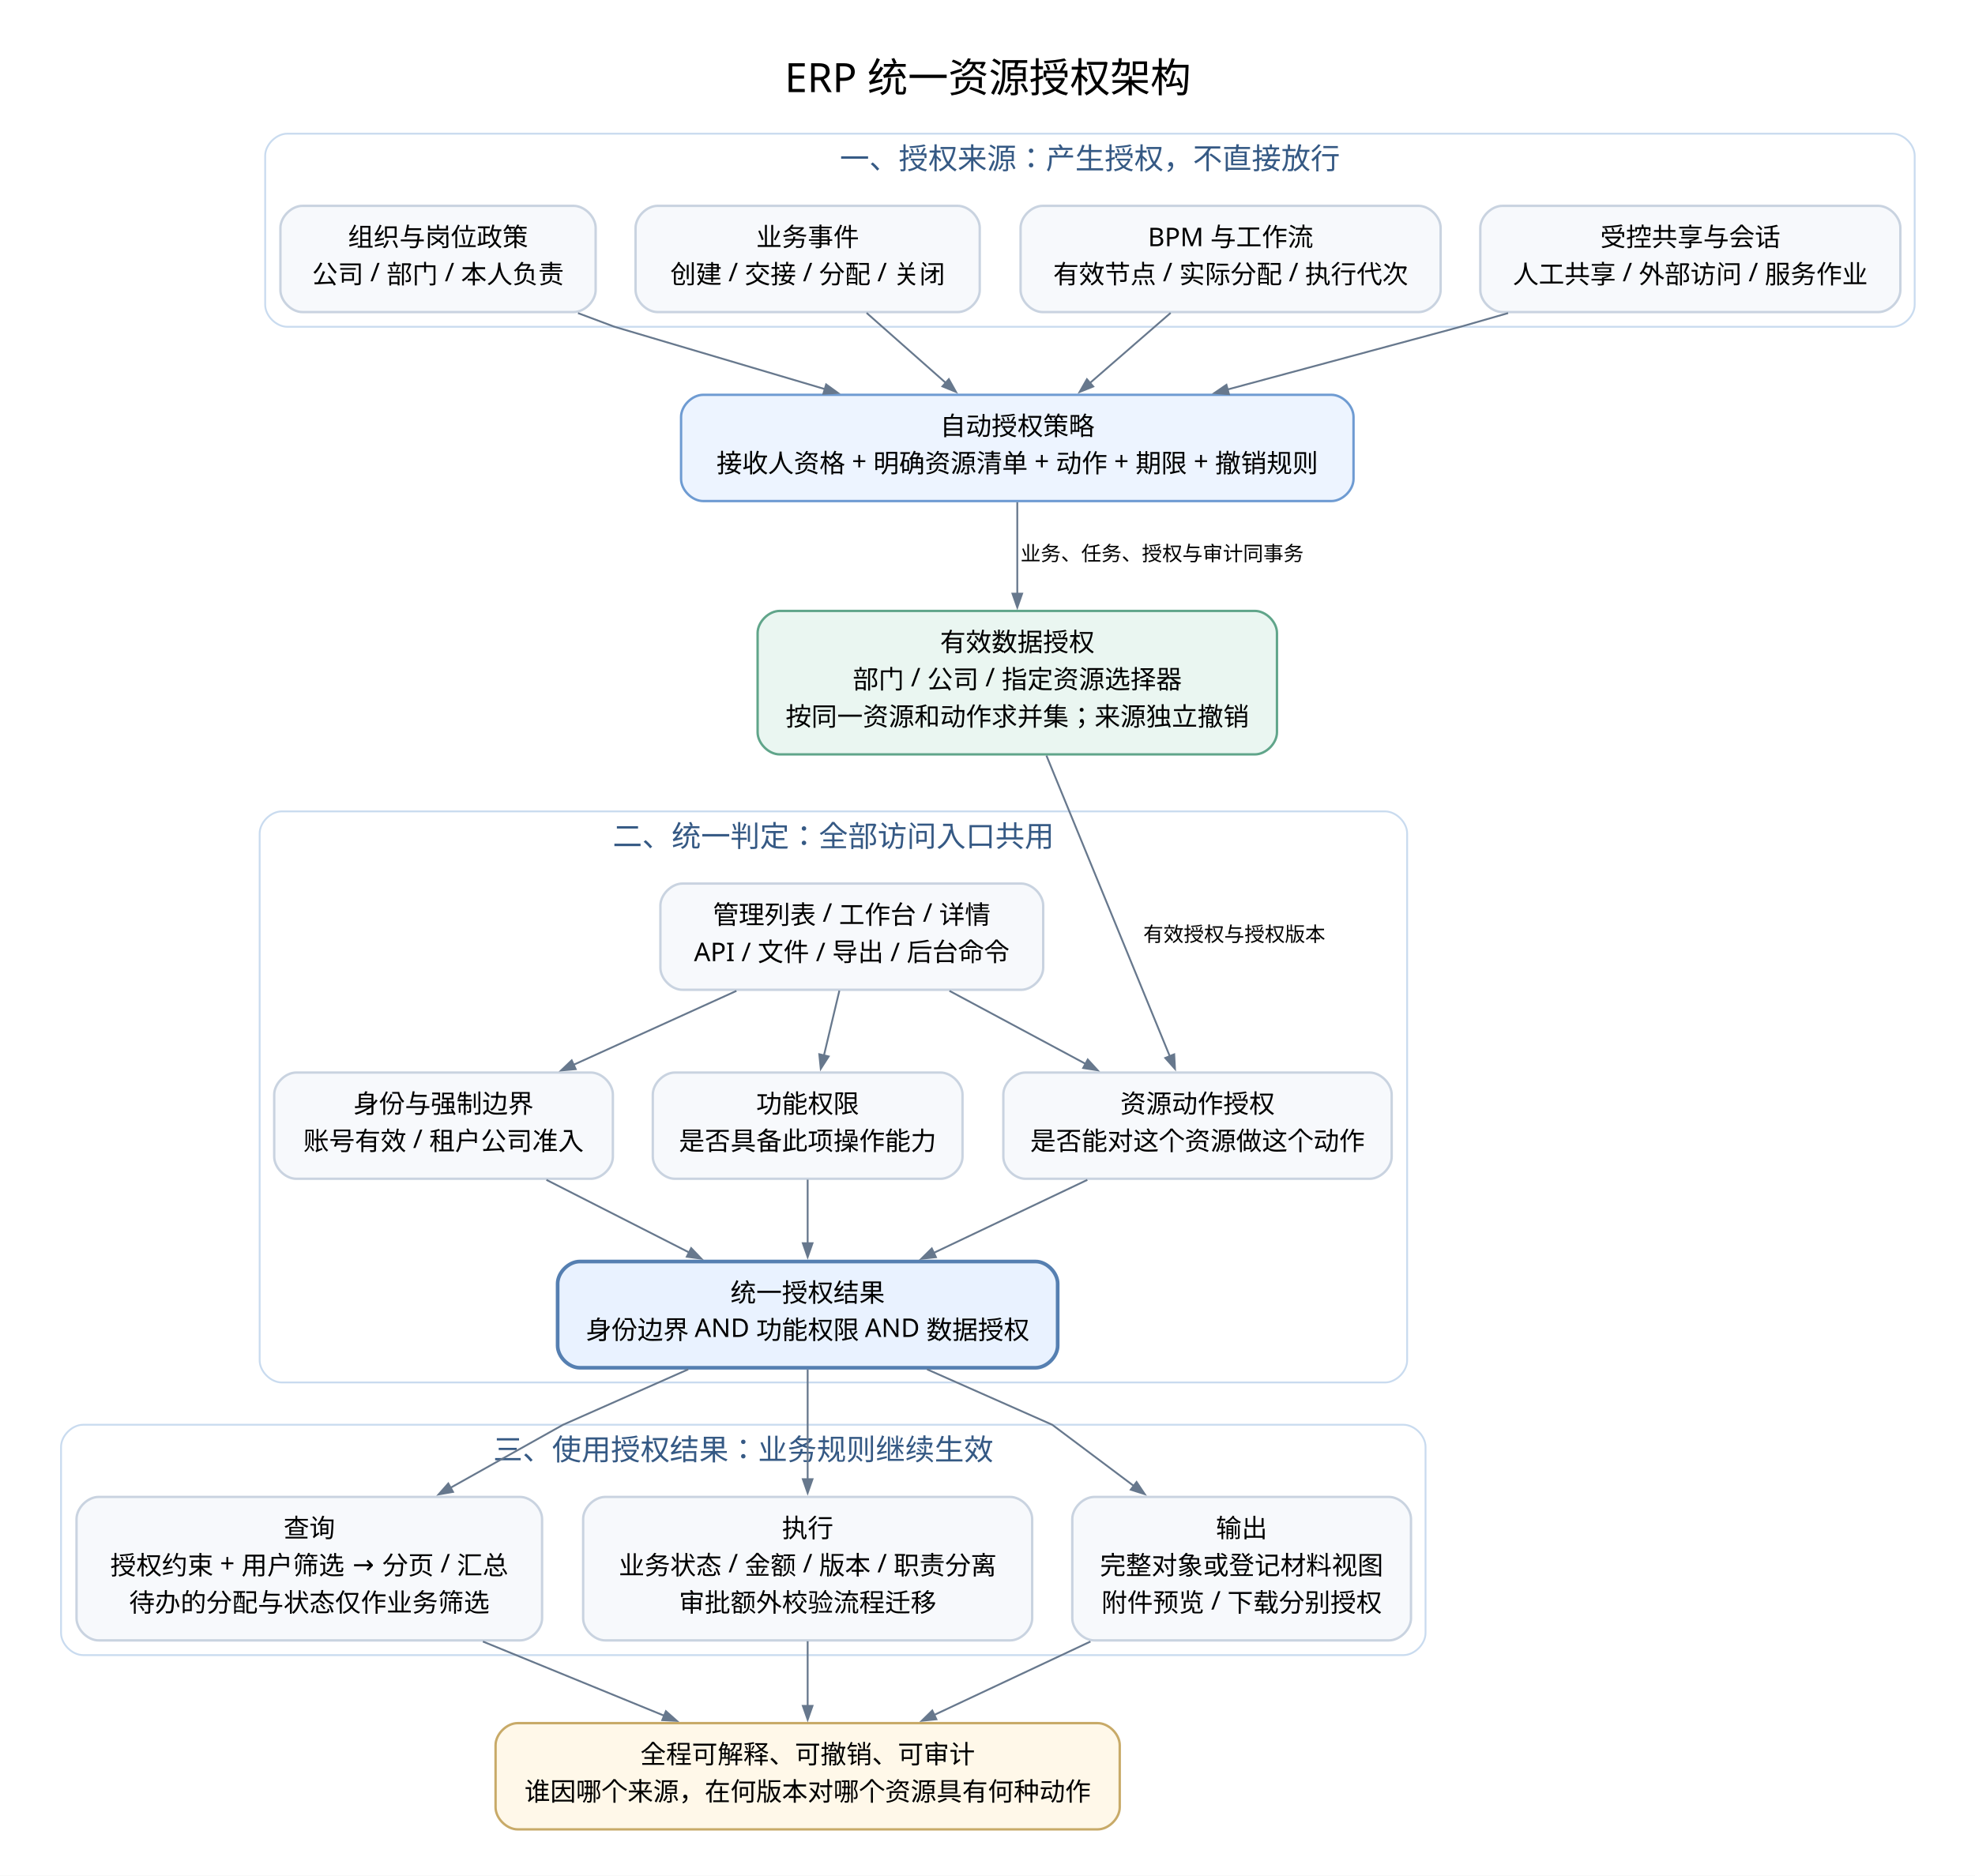
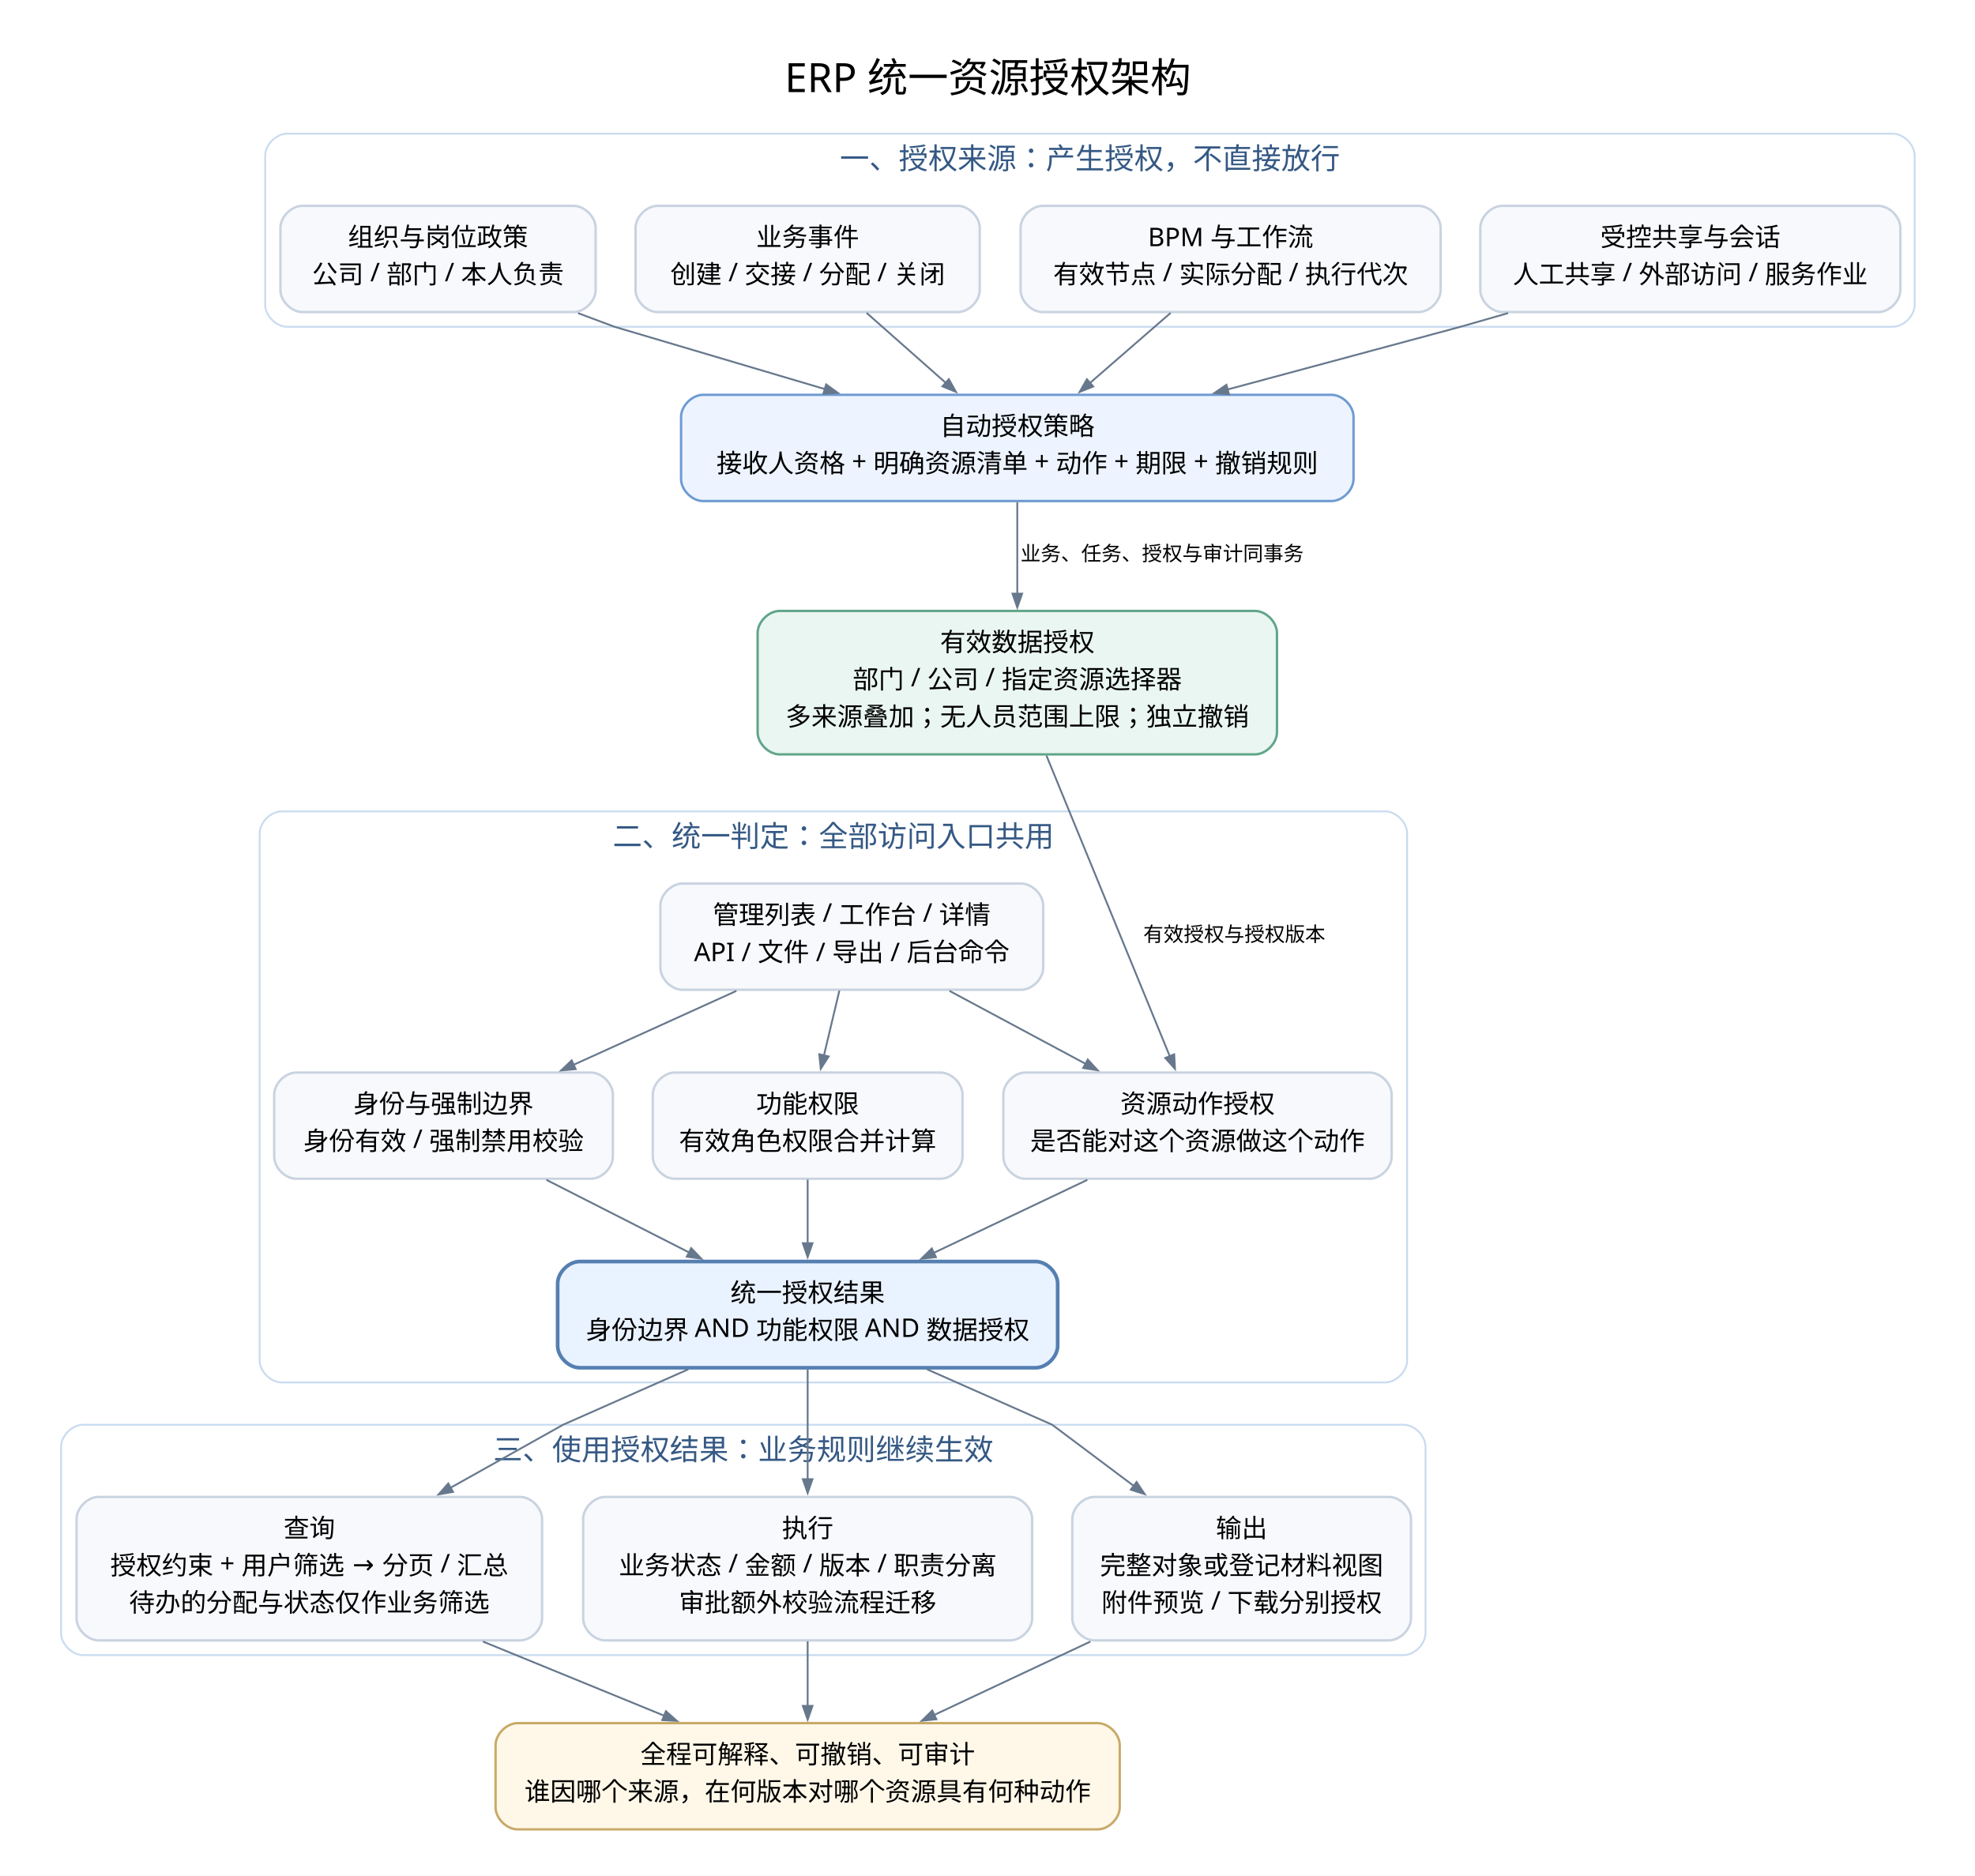
<svg xmlns="http://www.w3.org/2000/svg" width="1074pt" height="1020pt" viewBox="0.00 0.00 1074.00 1020.00">
  <g id="graph0" class="graph" transform="scale(1 1) rotate(0) translate(25.2 994.94)">
    <polygon fill="#ffffff" stroke="none" points="-25.2,25.2 -25.2,-994.94 1049.2,-994.94 1049.2,25.2 -25.2,25.2" />
    <text xml:space="preserve" text-anchor="middle" x="512" y="-944.84" font-family="PingFang SC" font-size="22.00">ERP 统一资源授权架构</text>
    <g id="clust1" class="cluster">
      <path fill="#ffffff" stroke="#c9dbef" d="M131,-817.21C131,-817.21 1004,-817.21 1004,-817.21 1010,-817.21 1016,-823.21 1016,-829.21 1016,-829.21 1016,-910.24 1016,-910.24 1016,-916.24 1010,-922.24 1004,-922.24 1004,-922.24 131,-922.24 131,-922.24 125,-922.24 119,-916.24 119,-910.24 119,-910.24 119,-829.21 119,-829.21 119,-823.21 125,-817.21 131,-817.21" />
      <text xml:space="preserve" text-anchor="middle" x="567.5" y="-903.04" font-family="PingFang SC" font-size="16.00" fill="#355984">一、授权来源：产生授权，不直接放行</text>
    </g>
    <g id="clust3" class="cluster">
      <path fill="#ffffff" stroke="#c9dbef" d="M128,-243.06C128,-243.06 728,-243.06 728,-243.06 734,-243.06 740,-249.06 740,-255.06 740,-255.06 740,-541.65 740,-541.65 740,-547.65 734,-553.65 728,-553.65 728,-553.65 128,-553.65 128,-553.65 122,-553.65 116,-547.65 116,-541.65 116,-541.65 116,-255.06 116,-255.06 116,-249.06 122,-243.06 128,-243.06" />
      <text xml:space="preserve" text-anchor="middle" x="428" y="-534.45" font-family="PingFang SC" font-size="16.00" fill="#355984">二、统一判定：全部访问入口共用</text>
    </g>
    <g id="clust5" class="cluster">
      <path fill="#ffffff" stroke="#c9dbef" d="M20,-94.78C20,-94.78 738,-94.78 738,-94.78 744,-94.78 750,-100.78 750,-106.78 750,-106.78 750,-208.06 750,-208.06 750,-214.06 744,-220.06 738,-220.06 738,-220.06 20,-220.06 20,-220.06 14,-220.06 8,-214.06 8,-208.06 8,-208.06 8,-106.78 8,-106.78 8,-100.78 14,-94.78 20,-94.78" />
      <text xml:space="preserve" text-anchor="middle" x="379" y="-200.86" font-family="PingFang SC" font-size="16.00" fill="#355984">三、使用授权结果：业务规则继续生效</text>
    </g>
    <g id="node1" class="node">
      <path fill="#f7f9fc" stroke="#c9d3e0" stroke-width="1.3" d="M286.71,-882.99C286.71,-882.99 139.29,-882.99 139.29,-882.99 133.29,-882.99 127.29,-876.99 127.29,-870.99 127.29,-870.99 127.29,-837.21 127.29,-837.21 127.29,-831.21 133.29,-825.21 139.29,-825.21 139.29,-825.21 286.71,-825.21 286.71,-825.21 292.71,-825.21 298.71,-831.21 298.71,-837.21 298.71,-837.21 298.71,-870.99 298.71,-870.99 298.71,-876.99 292.71,-882.99 286.71,-882.99" />
      <text xml:space="preserve" text-anchor="middle" x="213" y="-861.05" font-family="PingFang SC" font-size="14.00">组织与岗位政策</text>
      <text xml:space="preserve" text-anchor="middle" x="213" y="-840.8" font-family="PingFang SC" font-size="14.00">公司 / 部门 / 本人负责</text>
    </g>
    <g id="node5" class="node">
      <path fill="#edf4ff" stroke="#6e9bd2" stroke-width="1.3" d="M698.84,-780.21C698.84,-780.21 357.16,-780.21 357.16,-780.21 351.16,-780.21 345.16,-774.21 345.16,-768.21 345.16,-768.21 345.16,-734.43 345.16,-734.43 345.16,-728.43 351.16,-722.43 357.16,-722.43 357.16,-722.43 698.84,-722.43 698.84,-722.43 704.84,-722.43 710.84,-728.43 710.84,-734.43 710.84,-734.43 710.84,-768.21 710.84,-768.21 710.84,-774.21 704.84,-780.21 698.84,-780.21" />
      <text xml:space="preserve" text-anchor="middle" x="528" y="-758.27" font-family="PingFang SC" font-size="14.00">自动授权策略</text>
      <text xml:space="preserve" text-anchor="middle" x="528" y="-738.02" font-family="PingFang SC" font-size="14.00">接收人资格 + 明确资源清单 + 动作 + 期限 + 撤销规则</text>
    </g>
    <g id="edge1" class="edge">
      <path fill="none" stroke="#67788d" d="M289.11,-824.65C300.76,-820.29 309,-817.21 309,-817.21 309,-817.21 367.23,-799.96 423.64,-783.24" />
      <polygon fill="#67788d" stroke="#67788d" points="424.05,-785.86 430.49,-781.21 422.56,-780.83 424.05,-785.86" />
    </g>
    <g id="node2" class="node">
      <path fill="#f7f9fc" stroke="#c9d3e0" stroke-width="1.3" d="M495.58,-882.99C495.58,-882.99 332.42,-882.99 332.42,-882.99 326.42,-882.99 320.42,-876.99 320.42,-870.99 320.42,-870.99 320.42,-837.21 320.42,-837.21 320.42,-831.21 326.42,-825.21 332.42,-825.21 332.42,-825.21 495.58,-825.21 495.58,-825.21 501.58,-825.21 507.58,-831.21 507.58,-837.21 507.58,-837.21 507.58,-870.99 507.58,-870.99 507.58,-876.99 501.58,-882.99 495.58,-882.99" />
      <text xml:space="preserve" text-anchor="middle" x="414" y="-861.05" font-family="PingFang SC" font-size="14.00">业务事件</text>
      <text xml:space="preserve" text-anchor="middle" x="414" y="-840.8" font-family="PingFang SC" font-size="14.00">创建 / 交接 / 分配 / 关闭</text>
    </g>
    <g id="edge2" class="edge">
      <path fill="none" stroke="#67788d" d="M446.06,-824.76C459.42,-812.95 475.05,-799.13 489.06,-786.75" />
      <polygon fill="#67788d" stroke="#67788d" points="490.77,-788.73 494.65,-781.8 487.3,-784.8 490.77,-788.73" />
    </g>
    <g id="node3" class="node">
      <path fill="#f7f9fc" stroke="#c9d3e0" stroke-width="1.3" d="M746.21,-882.99C746.21,-882.99 541.79,-882.99 541.79,-882.99 535.79,-882.99 529.79,-876.99 529.79,-870.99 529.79,-870.99 529.79,-837.21 529.79,-837.21 529.79,-831.21 535.79,-825.21 541.79,-825.21 541.79,-825.21 746.21,-825.21 746.21,-825.21 752.21,-825.21 758.21,-831.21 758.21,-837.21 758.21,-837.21 758.21,-870.99 758.21,-870.99 758.21,-876.99 752.21,-882.99 746.21,-882.99" />
      <text xml:space="preserve" text-anchor="middle" x="644" y="-861.05" font-family="PingFang SC" font-size="14.00">BPM 与工作流</text>
      <text xml:space="preserve" text-anchor="middle" x="644" y="-840.8" font-family="PingFang SC" font-size="14.00">有效节点 / 实际分配 / 执行代次</text>
    </g>
    <g id="edge3" class="edge">
      <path fill="none" stroke="#67788d" d="M611.38,-824.76C597.66,-812.84 581.59,-798.88 567.24,-786.41" />
      <polygon fill="#67788d" stroke="#67788d" points="569.3,-784.73 561.92,-781.79 565.86,-788.69 569.3,-784.73" />
    </g>
    <g id="node4" class="node">
      <path fill="#f7f9fc" stroke="#c9d3e0" stroke-width="1.3" d="M996.21,-882.99C996.21,-882.99 791.79,-882.99 791.79,-882.99 785.79,-882.99 779.79,-876.99 779.79,-870.99 779.79,-870.99 779.79,-837.21 779.79,-837.21 779.79,-831.21 785.79,-825.21 791.79,-825.21 791.79,-825.21 996.21,-825.21 996.21,-825.21 1002.21,-825.21 1008.21,-831.21 1008.21,-837.21 1008.21,-837.21 1008.21,-870.99 1008.21,-870.99 1008.21,-876.99 1002.21,-882.99 996.21,-882.99" />
      <text xml:space="preserve" text-anchor="middle" x="894" y="-861.05" font-family="PingFang SC" font-size="14.00">受控共享与会话</text>
      <text xml:space="preserve" text-anchor="middle" x="894" y="-840.8" font-family="PingFang SC" font-size="14.00">人工共享 / 外部访问 / 服务作业</text>
    </g>
    <g id="edge4" class="edge">
      <path fill="none" stroke="#67788d" d="M794.9,-824.65C779.73,-820.29 769,-817.21 769,-817.21 769,-817.21 704.39,-799.81 642.08,-783.04" />
      <polygon fill="#67788d" stroke="#67788d" points="643.09,-780.59 635.17,-781.18 641.73,-785.66 643.09,-780.59" />
    </g>
    <g id="node6" class="node">
      <path fill="#eaf6f1" stroke="#60a58a" stroke-width="1.3" d="M657.21,-662.68C657.21,-662.68 398.79,-662.68 398.79,-662.68 392.79,-662.68 386.79,-656.68 386.79,-650.68 386.79,-650.68 386.79,-596.65 386.79,-596.65 386.79,-590.65 392.79,-584.65 398.79,-584.65 398.79,-584.65 657.21,-584.65 657.21,-584.65 663.21,-584.65 669.21,-590.65 669.21,-596.65 669.21,-596.65 669.21,-650.68 669.21,-650.68 669.21,-656.68 663.21,-662.68 657.21,-662.68" />
      <text xml:space="preserve" text-anchor="middle" x="528" y="-640.74" font-family="PingFang SC" font-size="14.00">有效数据授权</text>
      <text xml:space="preserve" text-anchor="middle" x="528" y="-620.49" font-family="PingFang SC" font-size="14.00">部门 / 公司 / 指定资源选择器</text>
-       <text xml:space="preserve" text-anchor="middle" x="528" y="-600.24" font-family="PingFang SC" font-size="14.00">按同一资源和动作求并集；来源独立撤销</text>
+       <text xml:space="preserve" text-anchor="middle" x="528" y="-600.24" font-family="PingFang SC" font-size="14.00">多来源叠加；无人员范围上限；独立撤销</text>
    </g>
    <g id="edge5" class="edge">
      <path fill="none" stroke="#67788d" d="M528,-721.81C528,-707.01 528,-688.55 528,-671.7" />
      <polygon fill="#67788d" stroke="#67788d" points="530.63,-672.08 528,-664.58 525.38,-672.08 530.63,-672.08" />
      <text xml:space="preserve" text-anchor="middle" x="606.75" y="-689.98" font-family="PingFang SC" font-size="11.00">业务、任务、授权与审计同事务</text>
    </g>
    <g id="node7" class="node">
      <path fill="#f7f9fc" stroke="#c9d3e0" stroke-width="1.3" d="M530.09,-514.4C530.09,-514.4 345.92,-514.4 345.92,-514.4 339.92,-514.4 333.92,-508.4 333.92,-502.4 333.92,-502.4 333.92,-468.62 333.92,-468.62 333.92,-462.62 339.92,-456.62 345.92,-456.62 345.92,-456.62 530.09,-456.62 530.09,-456.62 536.09,-456.62 542.09,-462.62 542.09,-468.62 542.09,-468.62 542.09,-502.4 542.09,-502.4 542.09,-508.4 536.09,-514.4 530.09,-514.4" />
      <text xml:space="preserve" text-anchor="middle" x="438" y="-492.46" font-family="PingFang SC" font-size="14.00">管理列表 / 工作台 / 详情</text>
      <text xml:space="preserve" text-anchor="middle" x="438" y="-472.21" font-family="PingFang SC" font-size="14.00">API / 文件 / 导出 / 后台命令</text>
    </g>
    <g id="node10" class="node">
      <path fill="#f7f9fc" stroke="#c9d3e0" stroke-width="1.3" d="M719.59,-411.62C719.59,-411.62 532.41,-411.62 532.41,-411.62 526.41,-411.62 520.41,-405.62 520.41,-399.62 520.41,-399.62 520.41,-365.84 520.41,-365.84 520.41,-359.84 526.41,-353.84 532.41,-353.84 532.41,-353.84 719.59,-353.84 719.59,-353.84 725.59,-353.84 731.59,-359.84 731.59,-365.84 731.59,-365.84 731.59,-399.62 731.59,-399.62 731.59,-405.62 725.59,-411.62 719.59,-411.62" />
      <text xml:space="preserve" text-anchor="middle" x="626" y="-389.68" font-family="PingFang SC" font-size="14.00">资源动作授权</text>
      <text xml:space="preserve" text-anchor="middle" x="626" y="-369.43" font-family="PingFang SC" font-size="14.00">是否能对这个资源做这个动作</text>
    </g>
    <g id="edge12" class="edge">
      <path fill="none" stroke="#67788d" d="M543.85,-584.01C562.38,-538.84 592.8,-464.67 610.97,-420.38" />
      <polygon fill="#67788d" stroke="#67788d" points="613.33,-421.54 613.75,-413.61 608.47,-419.55 613.33,-421.54" />
      <text xml:space="preserve" text-anchor="middle" x="646" y="-482.93" font-family="PingFang SC" font-size="11.00">有效授权与授权版本</text>
    </g>
    <g id="node8" class="node">
      <path fill="#f7f9fc" stroke="#c9d3e0" stroke-width="1.3" d="M296.08,-411.62C296.08,-411.62 135.92,-411.62 135.92,-411.62 129.92,-411.62 123.92,-405.62 123.92,-399.62 123.92,-399.62 123.92,-365.84 123.92,-365.84 123.92,-359.84 129.91,-353.84 135.91,-353.84 135.91,-353.84 296.08,-353.84 296.08,-353.84 302.08,-353.84 308.08,-359.84 308.08,-365.84 308.08,-365.84 308.08,-399.62 308.08,-399.62 308.08,-405.62 302.08,-411.62 296.08,-411.62" />
      <text xml:space="preserve" text-anchor="middle" x="216" y="-389.68" font-family="PingFang SC" font-size="14.00">身份与强制边界</text>
-       <text xml:space="preserve" text-anchor="middle" x="216" y="-369.43" font-family="PingFang SC" font-size="14.00">账号有效 / 租户公司准入</text>
+       <text xml:space="preserve" text-anchor="middle" x="216" y="-369.43" font-family="PingFang SC" font-size="14.00">身份有效 / 强制禁用校验</text>
    </g>
    <g id="edge6" class="edge">
      <path fill="none" stroke="#67788d" d="M375.27,-456.03C347.61,-443.48 314.99,-428.67 286.49,-415.73" />
      <polygon fill="#67788d" stroke="#67788d" points="287.86,-413.47 279.95,-412.76 285.69,-418.25 287.86,-413.47" />
    </g>
    <g id="node9" class="node">
      <path fill="#f7f9fc" stroke="#c9d3e0" stroke-width="1.3" d="M486.21,-411.62C486.21,-411.62 341.79,-411.62 341.79,-411.62 335.79,-411.62 329.79,-405.62 329.79,-399.62 329.79,-399.62 329.79,-365.84 329.79,-365.84 329.79,-359.84 335.79,-353.84 341.79,-353.84 341.79,-353.84 486.21,-353.84 486.21,-353.84 492.21,-353.84 498.21,-359.84 498.21,-365.84 498.21,-365.84 498.21,-399.62 498.21,-399.62 498.21,-405.62 492.21,-411.62 486.21,-411.62" />
      <text xml:space="preserve" text-anchor="middle" x="414" y="-389.68" font-family="PingFang SC" font-size="14.00">功能权限</text>
-       <text xml:space="preserve" text-anchor="middle" x="414" y="-369.43" font-family="PingFang SC" font-size="14.00">是否具备此项操作能力</text>
+       <text xml:space="preserve" text-anchor="middle" x="414" y="-369.43" font-family="PingFang SC" font-size="14.00">有效角色权限合并计算</text>
    </g>
    <g id="edge7" class="edge">
      <path fill="none" stroke="#67788d" d="M431.25,-456.17C428.64,-445.22 425.62,-432.54 422.85,-420.88" />
      <polygon fill="#67788d" stroke="#67788d" points="425.42,-420.37 421.13,-413.68 420.32,-421.58 425.42,-420.37" />
    </g>
    <g id="edge8" class="edge">
      <path fill="none" stroke="#67788d" d="M491.12,-456.03C514.24,-443.64 541.46,-429.05 565.37,-416.23" />
      <polygon fill="#67788d" stroke="#67788d" points="566.31,-418.71 571.68,-412.85 563.83,-414.08 566.31,-418.71" />
    </g>
    <g id="node11" class="node">
      <path fill="#e9f2ff" stroke="#557fb1" stroke-width="2" d="M537.96,-308.84C537.96,-308.84 290.04,-308.84 290.04,-308.84 284.04,-308.84 278.04,-302.84 278.04,-296.84 278.04,-296.84 278.04,-263.06 278.04,-263.06 278.04,-257.06 284.04,-251.06 290.04,-251.06 290.04,-251.06 537.96,-251.06 537.96,-251.06 543.96,-251.06 549.96,-257.06 549.96,-263.06 549.96,-263.06 549.96,-296.84 549.96,-296.84 549.96,-302.84 543.96,-308.84 537.96,-308.84" />
      <text xml:space="preserve" text-anchor="middle" x="414" y="-286.9" font-family="PingFang SC" font-size="14.00">统一授权结果</text>
      <text xml:space="preserve" text-anchor="middle" x="414" y="-266.65" font-family="PingFang SC" font-size="14.00">身份边界 AND 功能权限 AND 数据授权</text>
    </g>
    <g id="edge9" class="edge">
      <path fill="none" stroke="#67788d" d="M271.94,-353.25C296.09,-340.96 324.48,-326.51 349.51,-313.78" />
      <polygon fill="#67788d" stroke="#67788d" points="350.66,-316.13 356.16,-310.39 348.28,-311.45 350.66,-316.13" />
    </g>
    <g id="edge10" class="edge">
      <path fill="none" stroke="#67788d" d="M414,-353.39C414,-342.64 414,-330.22 414,-318.74" />
      <polygon fill="#67788d" stroke="#67788d" points="416.63,-318.79 414,-311.29 411.38,-318.79 416.63,-318.79" />
    </g>
    <g id="edge11" class="edge">
      <path fill="none" stroke="#67788d" d="M566.1,-353.25C540.02,-340.86 509.32,-326.26 482.36,-313.44" />
      <polygon fill="#67788d" stroke="#67788d" points="483.76,-311.2 475.85,-310.35 481.5,-315.95 483.76,-311.2" />
    </g>
    <g id="node12" class="node">
      <path fill="#f7f9fc" stroke="#c9d3e0" stroke-width="1.3" d="M257.58,-180.81C257.58,-180.81 28.42,-180.81 28.42,-180.81 22.42,-180.81 16.42,-174.81 16.42,-168.81 16.42,-168.81 16.42,-114.78 16.42,-114.78 16.42,-108.78 22.42,-102.78 28.42,-102.78 28.42,-102.78 257.58,-102.78 257.58,-102.78 263.58,-102.78 269.58,-108.78 269.58,-114.78 269.58,-114.78 269.58,-168.81 269.58,-168.81 269.58,-174.81 263.58,-180.81 257.58,-180.81" />
      <text xml:space="preserve" text-anchor="middle" x="143" y="-158.87" font-family="PingFang SC" font-size="14.00">查询</text>
      <text xml:space="preserve" text-anchor="middle" x="143" y="-138.62" font-family="PingFang SC" font-size="14.00">授权约束 + 用户筛选 → 分页 / 汇总</text>
      <text xml:space="preserve" text-anchor="middle" x="143" y="-118.37" font-family="PingFang SC" font-size="14.00">待办的分配与状态仅作业务筛选</text>
    </g>
    <g id="edge14" class="edge">
      <path fill="none" stroke="#67788d" d="M349.06,-250.2C315.3,-235.25 281,-220.06 281,-220.06 281,-220.06 251.43,-203.5 219.67,-185.72" />
      <polygon fill="#67788d" stroke="#67788d" points="221.15,-183.54 213.32,-182.17 218.58,-188.12 221.15,-183.54" />
    </g>
    <g id="node13" class="node">
      <path fill="#f7f9fc" stroke="#c9d3e0" stroke-width="1.3" d="M524.09,-180.81C524.09,-180.81 303.92,-180.81 303.92,-180.81 297.92,-180.81 291.92,-174.81 291.92,-168.81 291.92,-168.81 291.92,-114.78 291.92,-114.78 291.92,-108.78 297.92,-102.78 303.92,-102.78 303.92,-102.78 524.09,-102.78 524.09,-102.78 530.09,-102.78 536.09,-108.78 536.09,-114.78 536.09,-114.78 536.09,-168.81 536.09,-168.81 536.09,-174.81 530.09,-180.81 524.09,-180.81" />
      <text xml:space="preserve" text-anchor="middle" x="414" y="-158.87" font-family="PingFang SC" font-size="14.00">执行</text>
      <text xml:space="preserve" text-anchor="middle" x="414" y="-138.62" font-family="PingFang SC" font-size="14.00">业务状态 / 金额 / 版本 / 职责分离</text>
      <text xml:space="preserve" text-anchor="middle" x="414" y="-118.37" font-family="PingFang SC" font-size="14.00">审批额外校验流程迁移</text>
    </g>
    <g id="edge15" class="edge">
      <path fill="none" stroke="#67788d" d="M414,-250.08C414,-232.75 414,-210.27 414,-190.38" />
      <polygon fill="#67788d" stroke="#67788d" points="416.63,-190.46 414,-182.96 411.38,-190.46 416.63,-190.46" />
    </g>
    <g id="node14" class="node">
      <path fill="#f7f9fc" stroke="#c9d3e0" stroke-width="1.3" d="M730.09,-180.81C730.09,-180.81 569.91,-180.81 569.91,-180.81 563.91,-180.81 557.91,-174.81 557.91,-168.81 557.91,-168.81 557.91,-114.78 557.91,-114.78 557.91,-108.78 563.91,-102.78 569.91,-102.78 569.91,-102.78 730.09,-102.78 730.09,-102.78 736.09,-102.78 742.09,-108.78 742.09,-114.78 742.09,-114.78 742.09,-168.81 742.09,-168.81 742.09,-174.81 736.09,-180.81 730.09,-180.81" />
      <text xml:space="preserve" text-anchor="middle" x="650" y="-158.87" font-family="PingFang SC" font-size="14.00">输出</text>
      <text xml:space="preserve" text-anchor="middle" x="650" y="-138.62" font-family="PingFang SC" font-size="14.00">完整对象或登记材料视图</text>
      <text xml:space="preserve" text-anchor="middle" x="650" y="-118.37" font-family="PingFang SC" font-size="14.00">附件预览 / 下载分别授权</text>
    </g>
    <g id="edge16" class="edge">
      <path fill="none" stroke="#67788d" d="M478.94,-250.2C512.7,-235.25 547,-220.06 547,-220.06 547,-220.06 568.33,-204.06 591.58,-186.62" />
      <polygon fill="#67788d" stroke="#67788d" points="592.86,-188.94 597.29,-182.34 589.71,-184.74 592.86,-188.94" />
    </g>
    <g id="node15" class="node">
      <path fill="#fff8e9" stroke="#c8aa68" stroke-width="1.3" d="M571.71,-57.78C571.71,-57.78 256.29,-57.78 256.29,-57.78 250.29,-57.78 244.29,-51.78 244.29,-45.78 244.29,-45.78 244.29,-12 244.29,-12 244.29,-6 250.29,0 256.29,0 256.29,0 571.71,0 571.71,0 577.71,0 583.71,-6 583.71,-12 583.71,-12 583.71,-45.78 583.71,-45.78 583.71,-51.78 577.71,-57.78 571.71,-57.78" />
      <text xml:space="preserve" text-anchor="middle" x="414" y="-35.84" font-family="PingFang SC" font-size="14.00">全程可解释、可撤销、可审计</text>
      <text xml:space="preserve" text-anchor="middle" x="414" y="-15.59" font-family="PingFang SC" font-size="14.00">谁因哪个来源，在何版本对哪个资源具有何种动作</text>
    </g>
    <g id="edge17" class="edge">
      <path fill="none" stroke="#67788d" d="M237.4,-102.16C269.65,-88.96 305.34,-74.36 336.14,-61.76" />
      <polygon fill="#67788d" stroke="#67788d" points="336.92,-64.27 342.87,-59 334.93,-59.41 336.92,-64.27" />
    </g>
    <g id="edge18" class="edge">
      <path fill="none" stroke="#67788d" d="M414,-102.32C414,-90.86 414,-78.34 414,-66.98" />
      <polygon fill="#67788d" stroke="#67788d" points="416.63,-67.17 414,-59.67 411.38,-67.17 416.63,-67.17" />
    </g>
    <g id="edge19" class="edge">
      <path fill="none" stroke="#67788d" d="M567.79,-102.16C540.06,-89.13 509.42,-74.73 482.84,-62.24" />
      <polygon fill="#67788d" stroke="#67788d" points="484,-59.88 476.09,-59.07 481.77,-64.64 484,-59.88" />
    </g>
  </g>
</svg>
